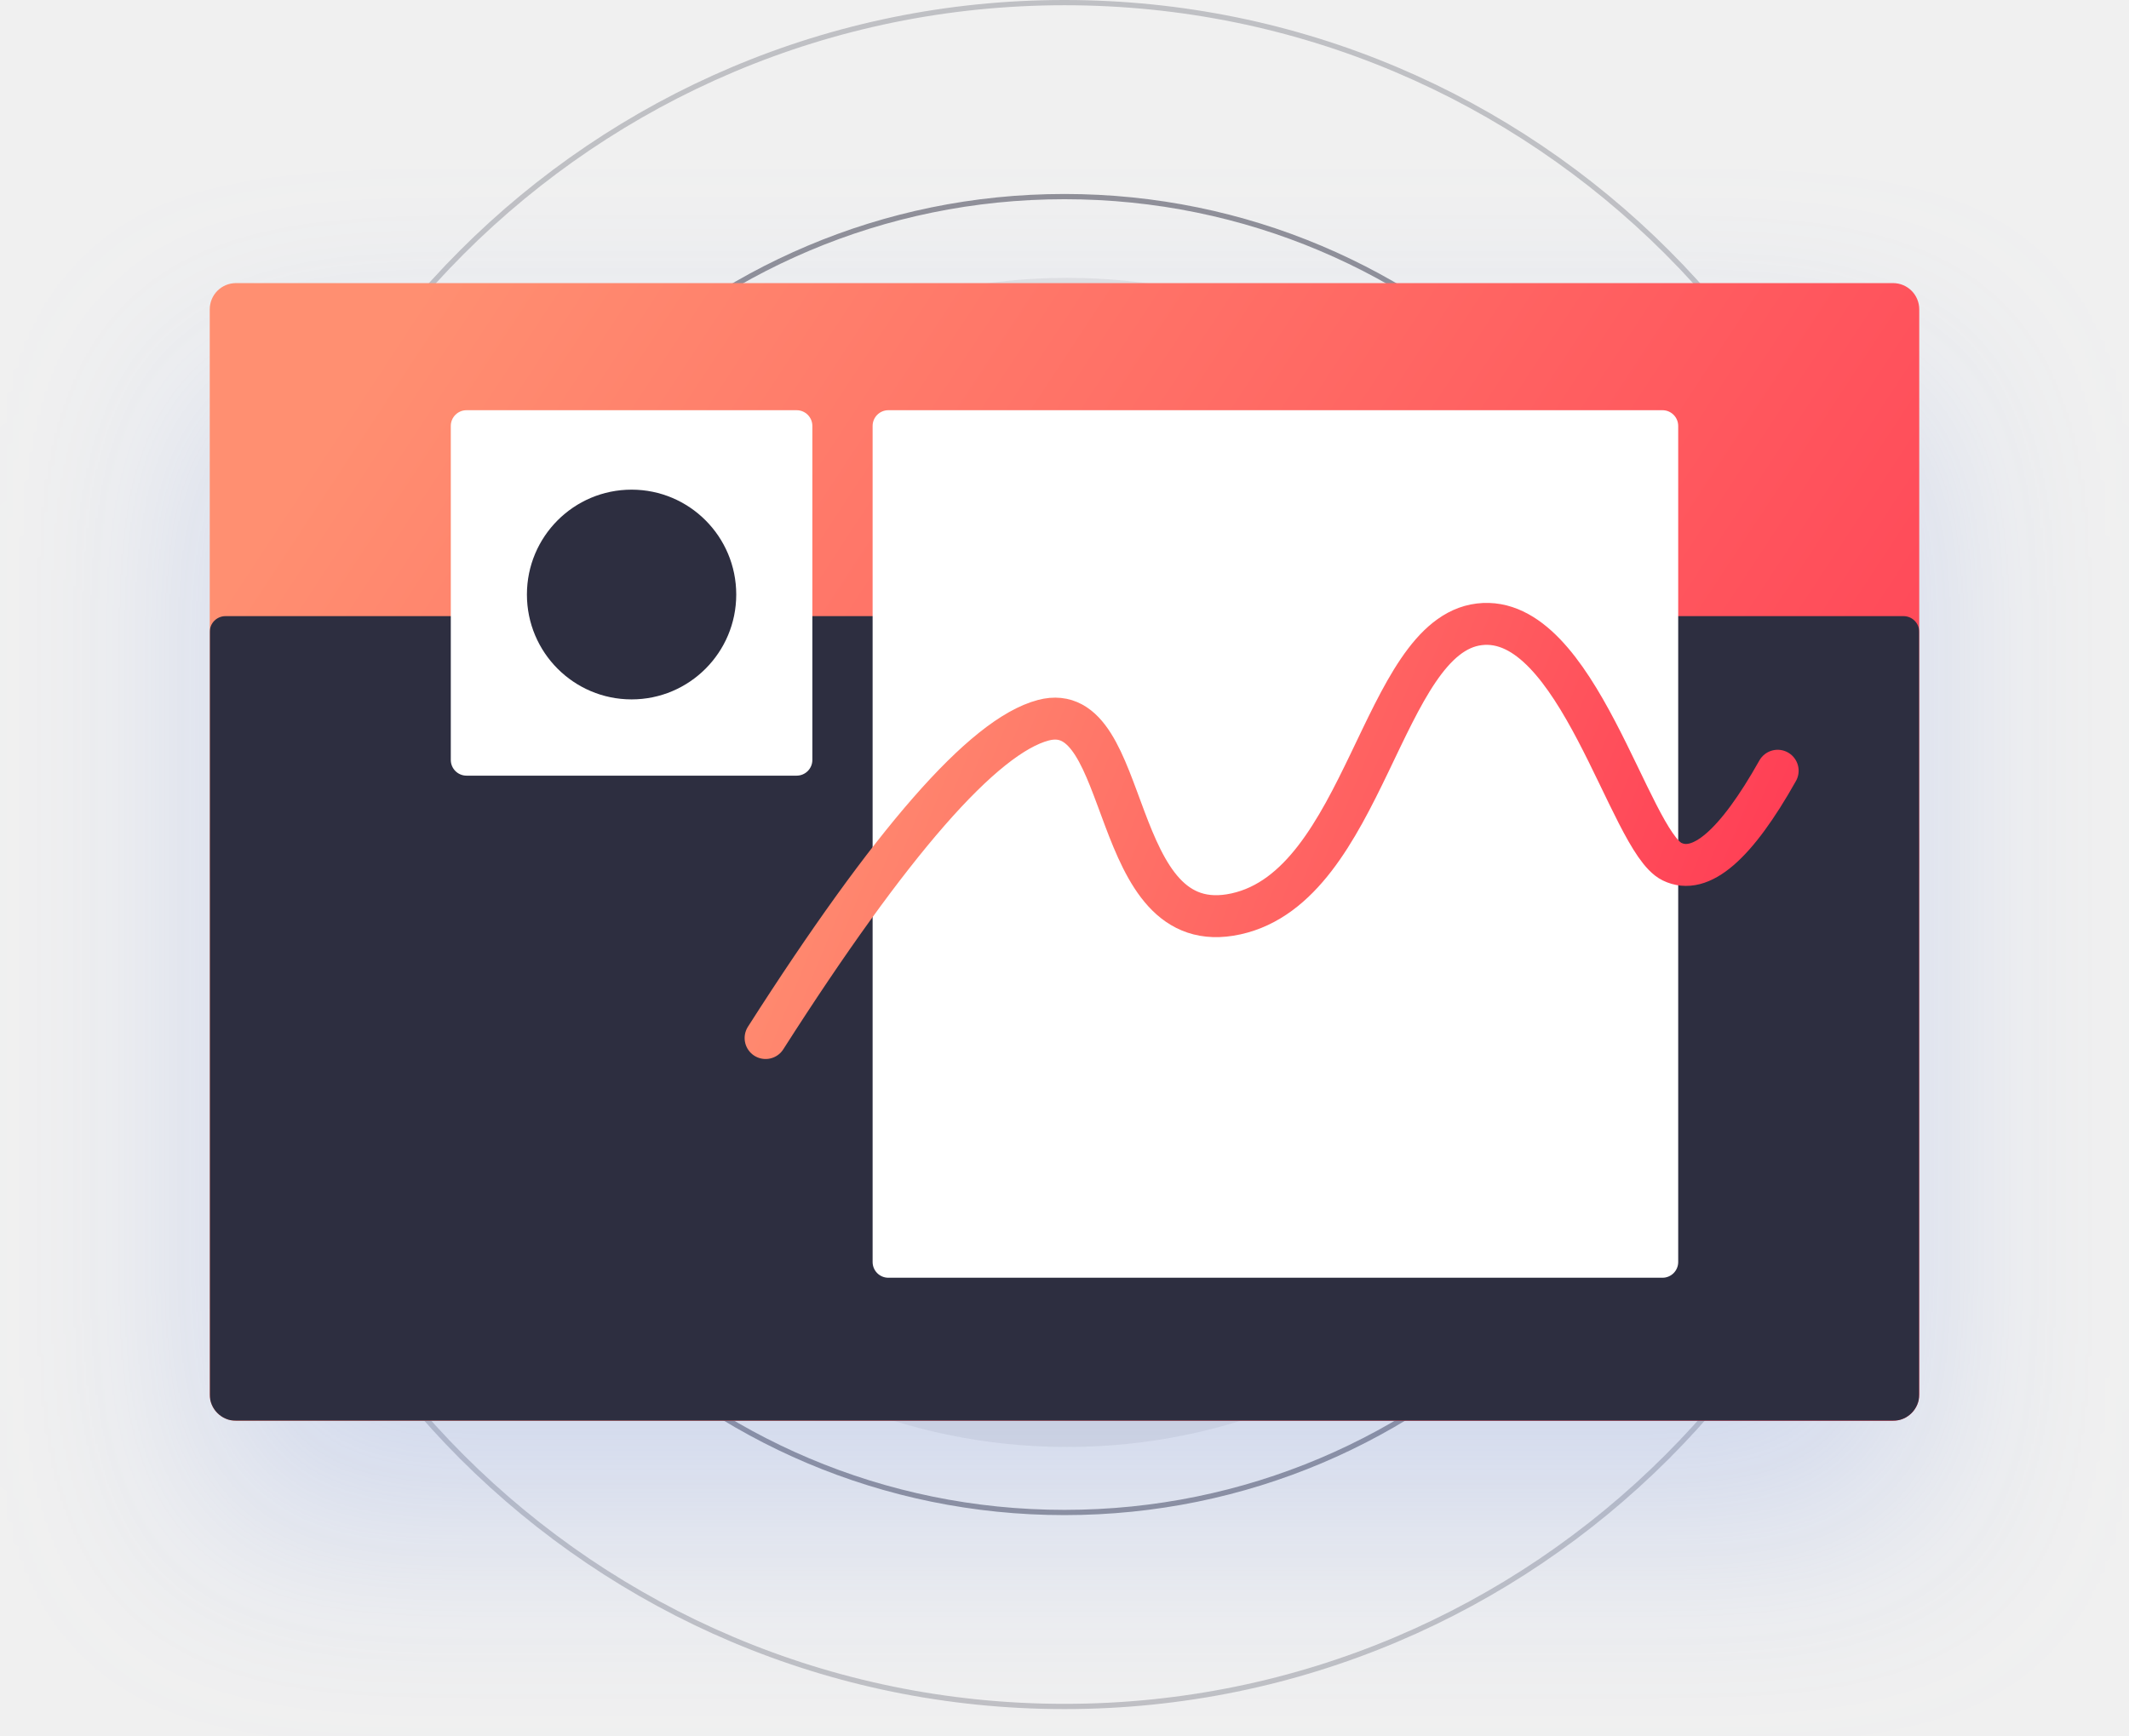
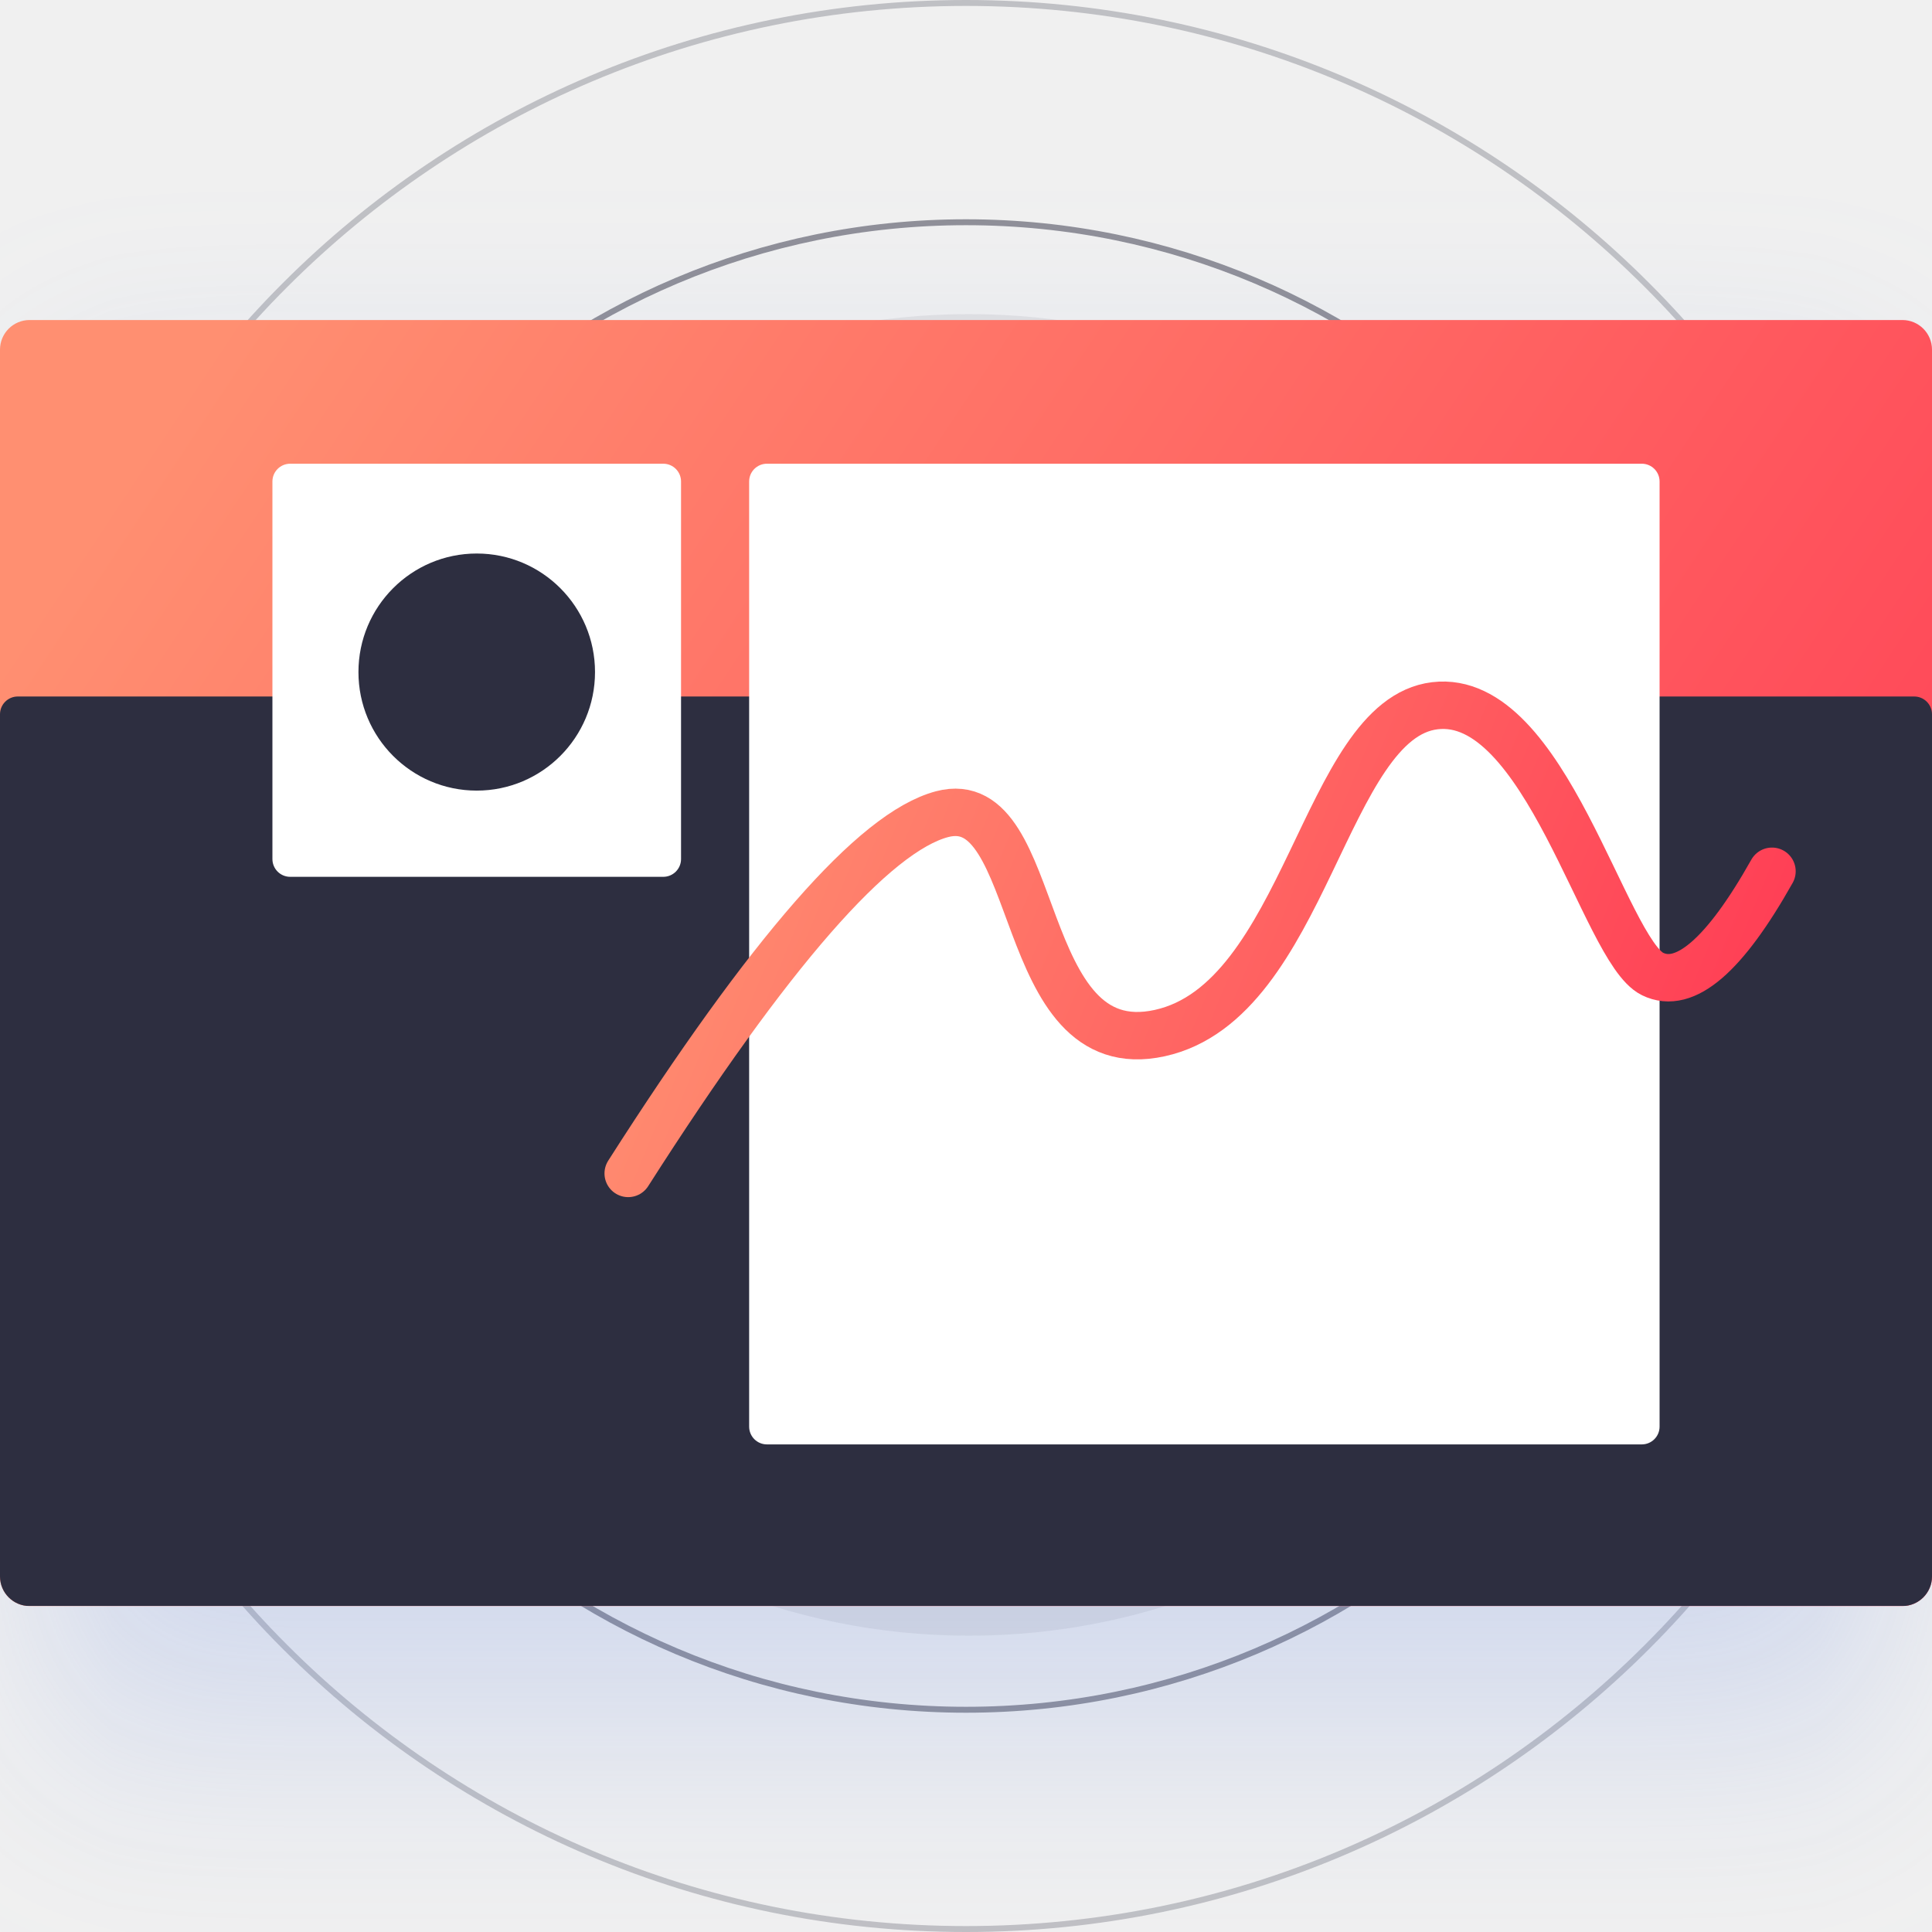
- <svg xmlns="http://www.w3.org/2000/svg" xmlns:xlink="http://www.w3.org/1999/xlink" width="406" height="331">
+ <svg xmlns="http://www.w3.org/2000/svg" xmlns:xlink="http://www.w3.org/1999/xlink" viewBox="40 0 326 326">
  <defs>
    <linearGradient x1="0%" y1="27.846%" x2="100%" y2="72.154%" id="c">
      <stop stop-color="#FF8F71" offset="0%" />
      <stop stop-color="#FF3E55" offset="100%" />
    </linearGradient>
    <linearGradient x1="0%" y1="41.623%" x2="100%" y2="58.377%" id="e">
      <stop stop-color="#FF8F71" offset="0%" />
      <stop stop-color="#FF3E55" offset="100%" />
    </linearGradient>
    <filter x="-21.5%" y="-23%" width="142.9%" height="164.5%" filterUnits="objectBoundingBox" id="b">
      <feOffset dy="20" in="SourceAlpha" result="shadowOffsetOuter1" />
      <feGaussianBlur stdDeviation="20" in="shadowOffsetOuter1" result="shadowBlurOuter1" />
      <feColorMatrix values="0 0 0 0 0.422 0 0 0 0 0.554 0 0 0 0 0.894 0 0 0 0.243 0" in="shadowBlurOuter1" />
    </filter>
    <rect id="a" x="0" y="0" width="326" height="217" rx="5" />
  </defs>
  <g fill="none" fill-rule="evenodd">
    <g transform="translate(40)">
      <rect fill="#2D2E40" opacity=".08" transform="matrix(1 0 0 -1 0 329)" x="52" y="53" width="223" height="223" rx="111.5" />
      <rect stroke="#2D2E40" opacity=".5" transform="matrix(1 0 0 -1 0 326)" x="37.5" y="37.5" width="251" height="251" rx="125.5" />
      <rect stroke="#2D2E40" opacity=".25" transform="matrix(1 0 0 -1 0 326)" x=".5" y=".5" width="325" height="325" rx="162.5" />
    </g>
    <g transform="translate(40 54)">
      <mask id="d" fill="#fff">
        <use xlink:href="#a" />
      </mask>
      <g fill-rule="nonzero">
        <use fill="#000" filter="url(#b)" xlink:href="#a" />
        <use fill="url(#c)" xlink:href="#a" />
      </g>
      <path d="M3 63.525h320a3 3 0 013 3V214a3 3 0 01-3 3H3a3 3 0 01-3-3V66.525a3 3 0 013-3z" fill="#2D2E40" fill-rule="nonzero" mask="url(#d)" />
      <rect fill="#FFF" fill-rule="nonzero" mask="url(#d)" x="45.967" y="24.246" width="68.95" height="69.707" rx="3" />
      <ellipse fill="#2D2E40" mask="url(#d)" cx="80.442" cy="59.402" rx="19.959" ry="20.003" />
      <rect fill="#FFF" fill-rule="nonzero" mask="url(#d)" x="126.408" y="24.246" width="153.625" height="165.478" rx="3" />
    </g>
    <path d="M106 144c23.871-37.394 41.526-57.6 52.964-60.62 17.158-4.53 12.04 42.374 36.744 36.938 24.705-5.436 27.717-52.994 46.403-55.234 18.685-2.241 28.57 41.257 36.733 45.264 5.441 2.672 12.16-3.105 20.156-17.332" stroke="url(#e)" stroke-width="8" stroke-linecap="round" transform="translate(40 54)" />
  </g>
</svg>
